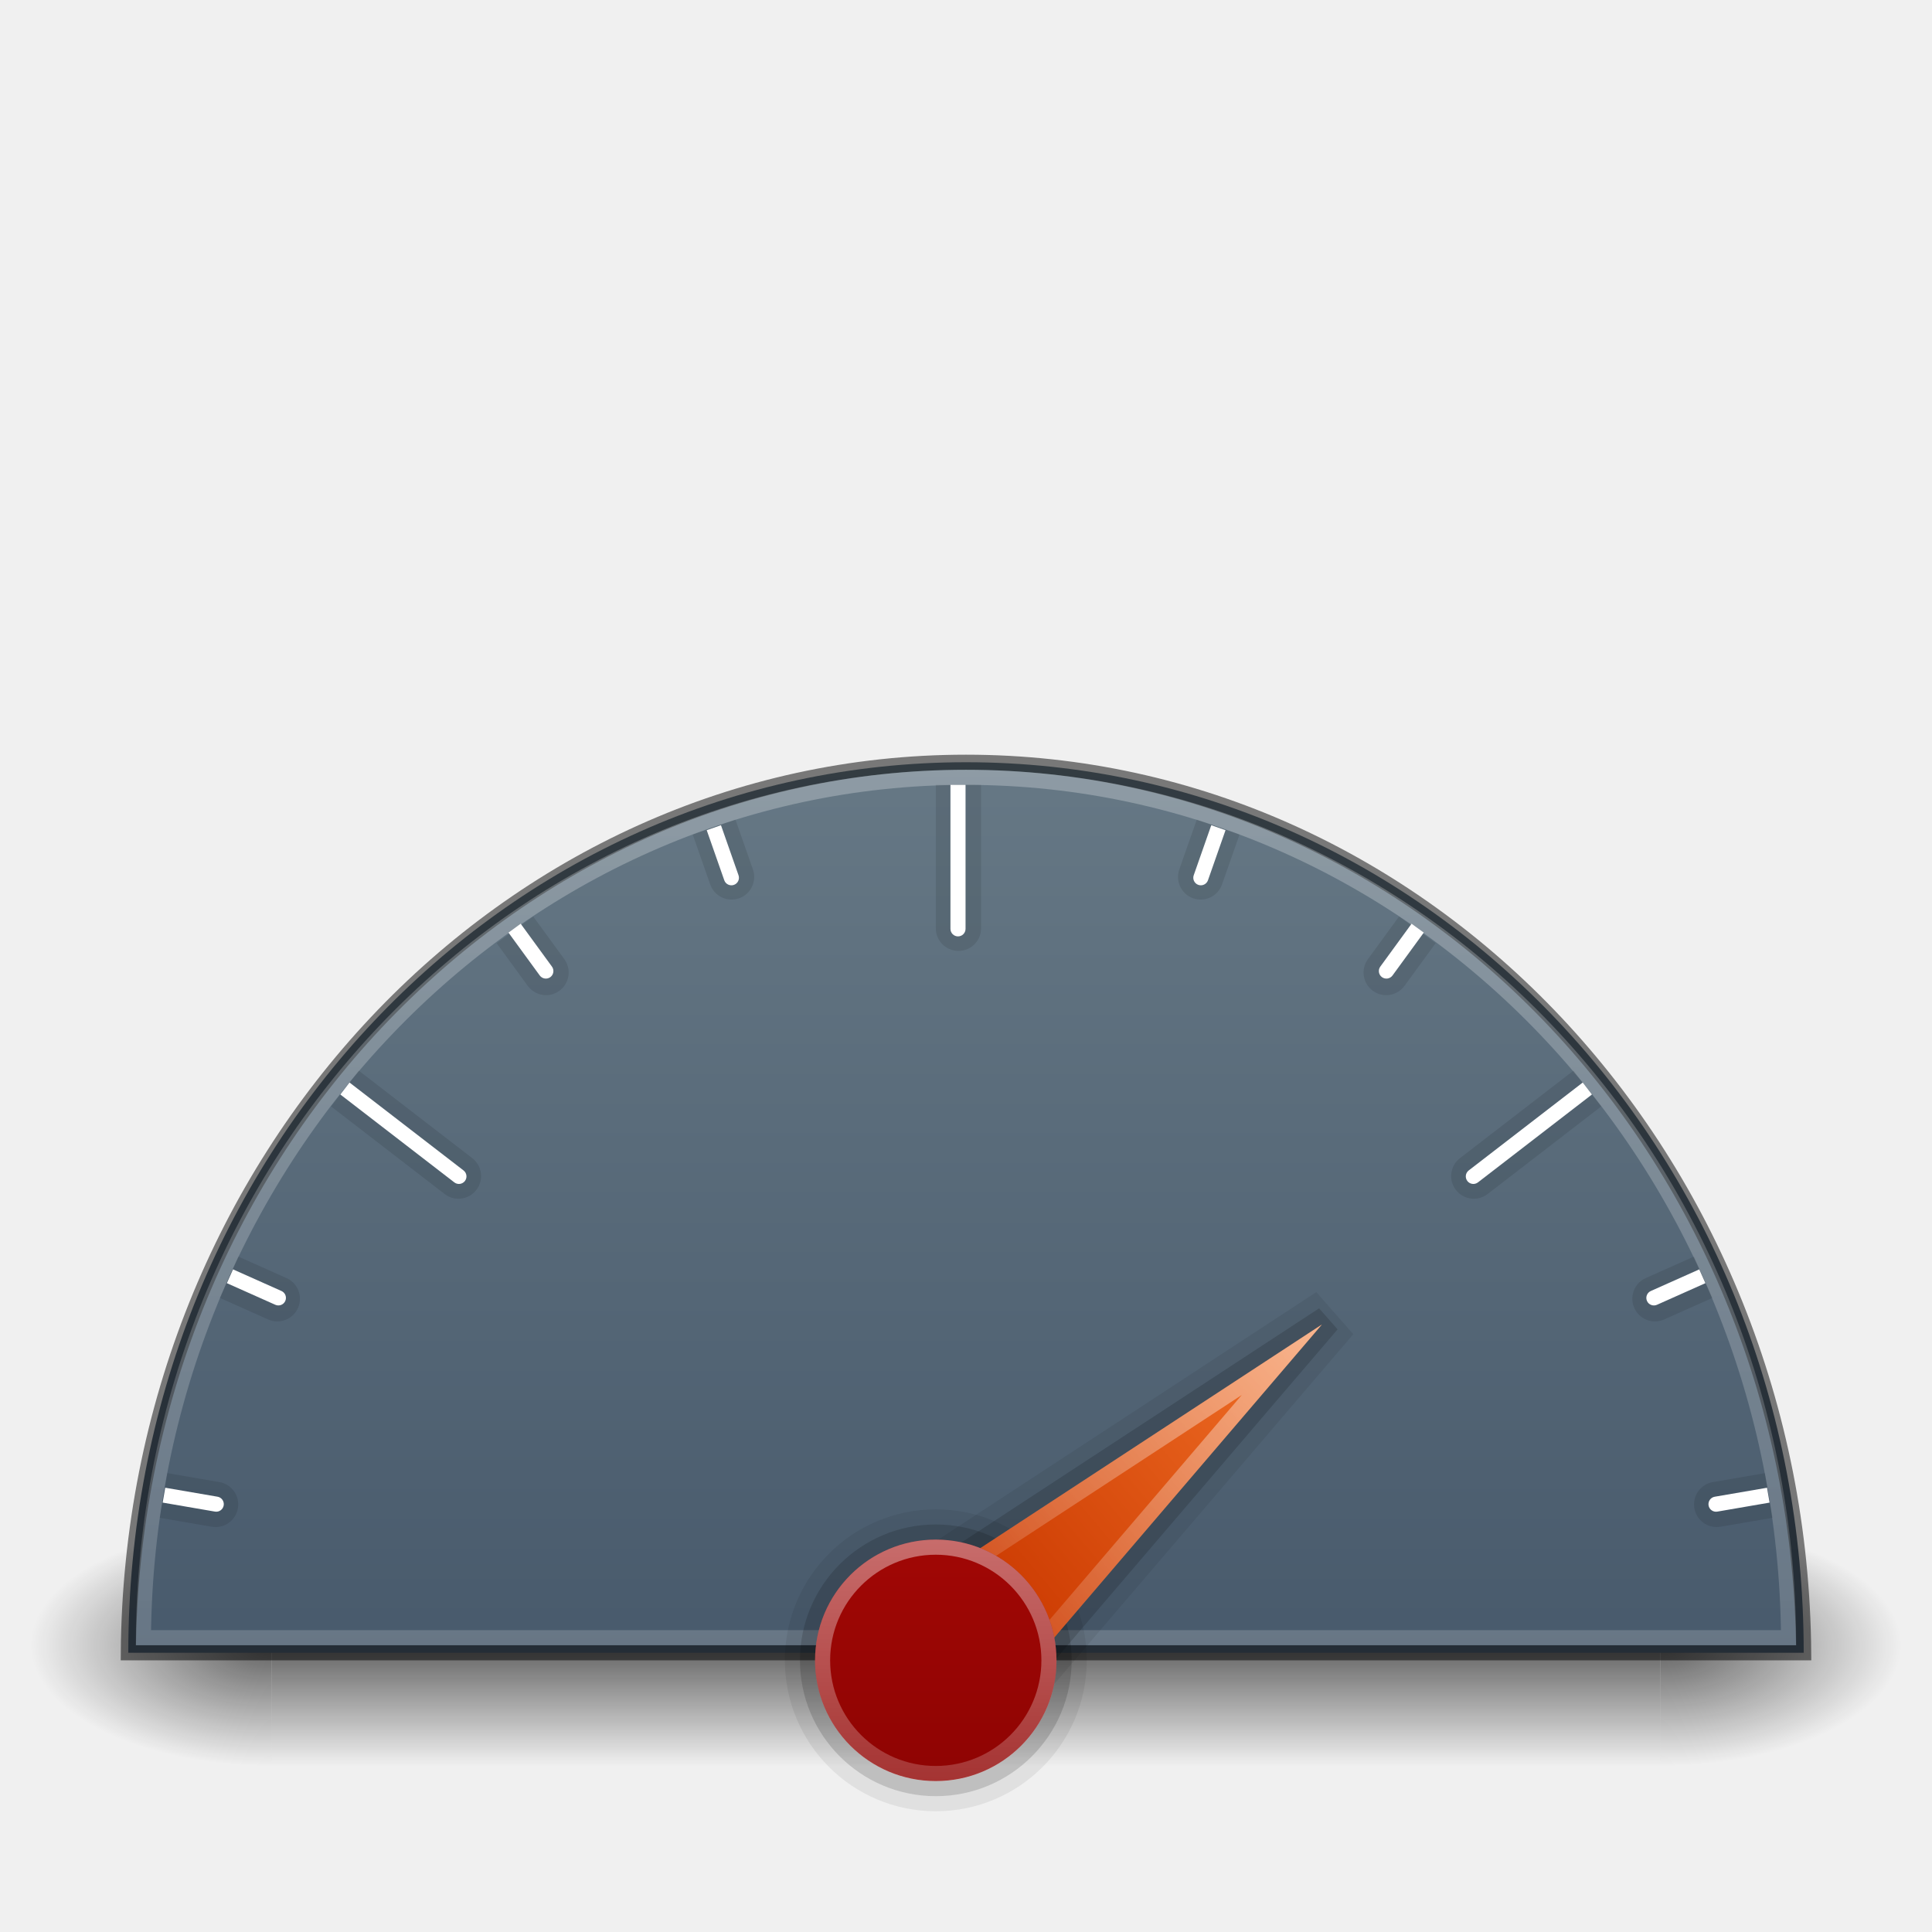
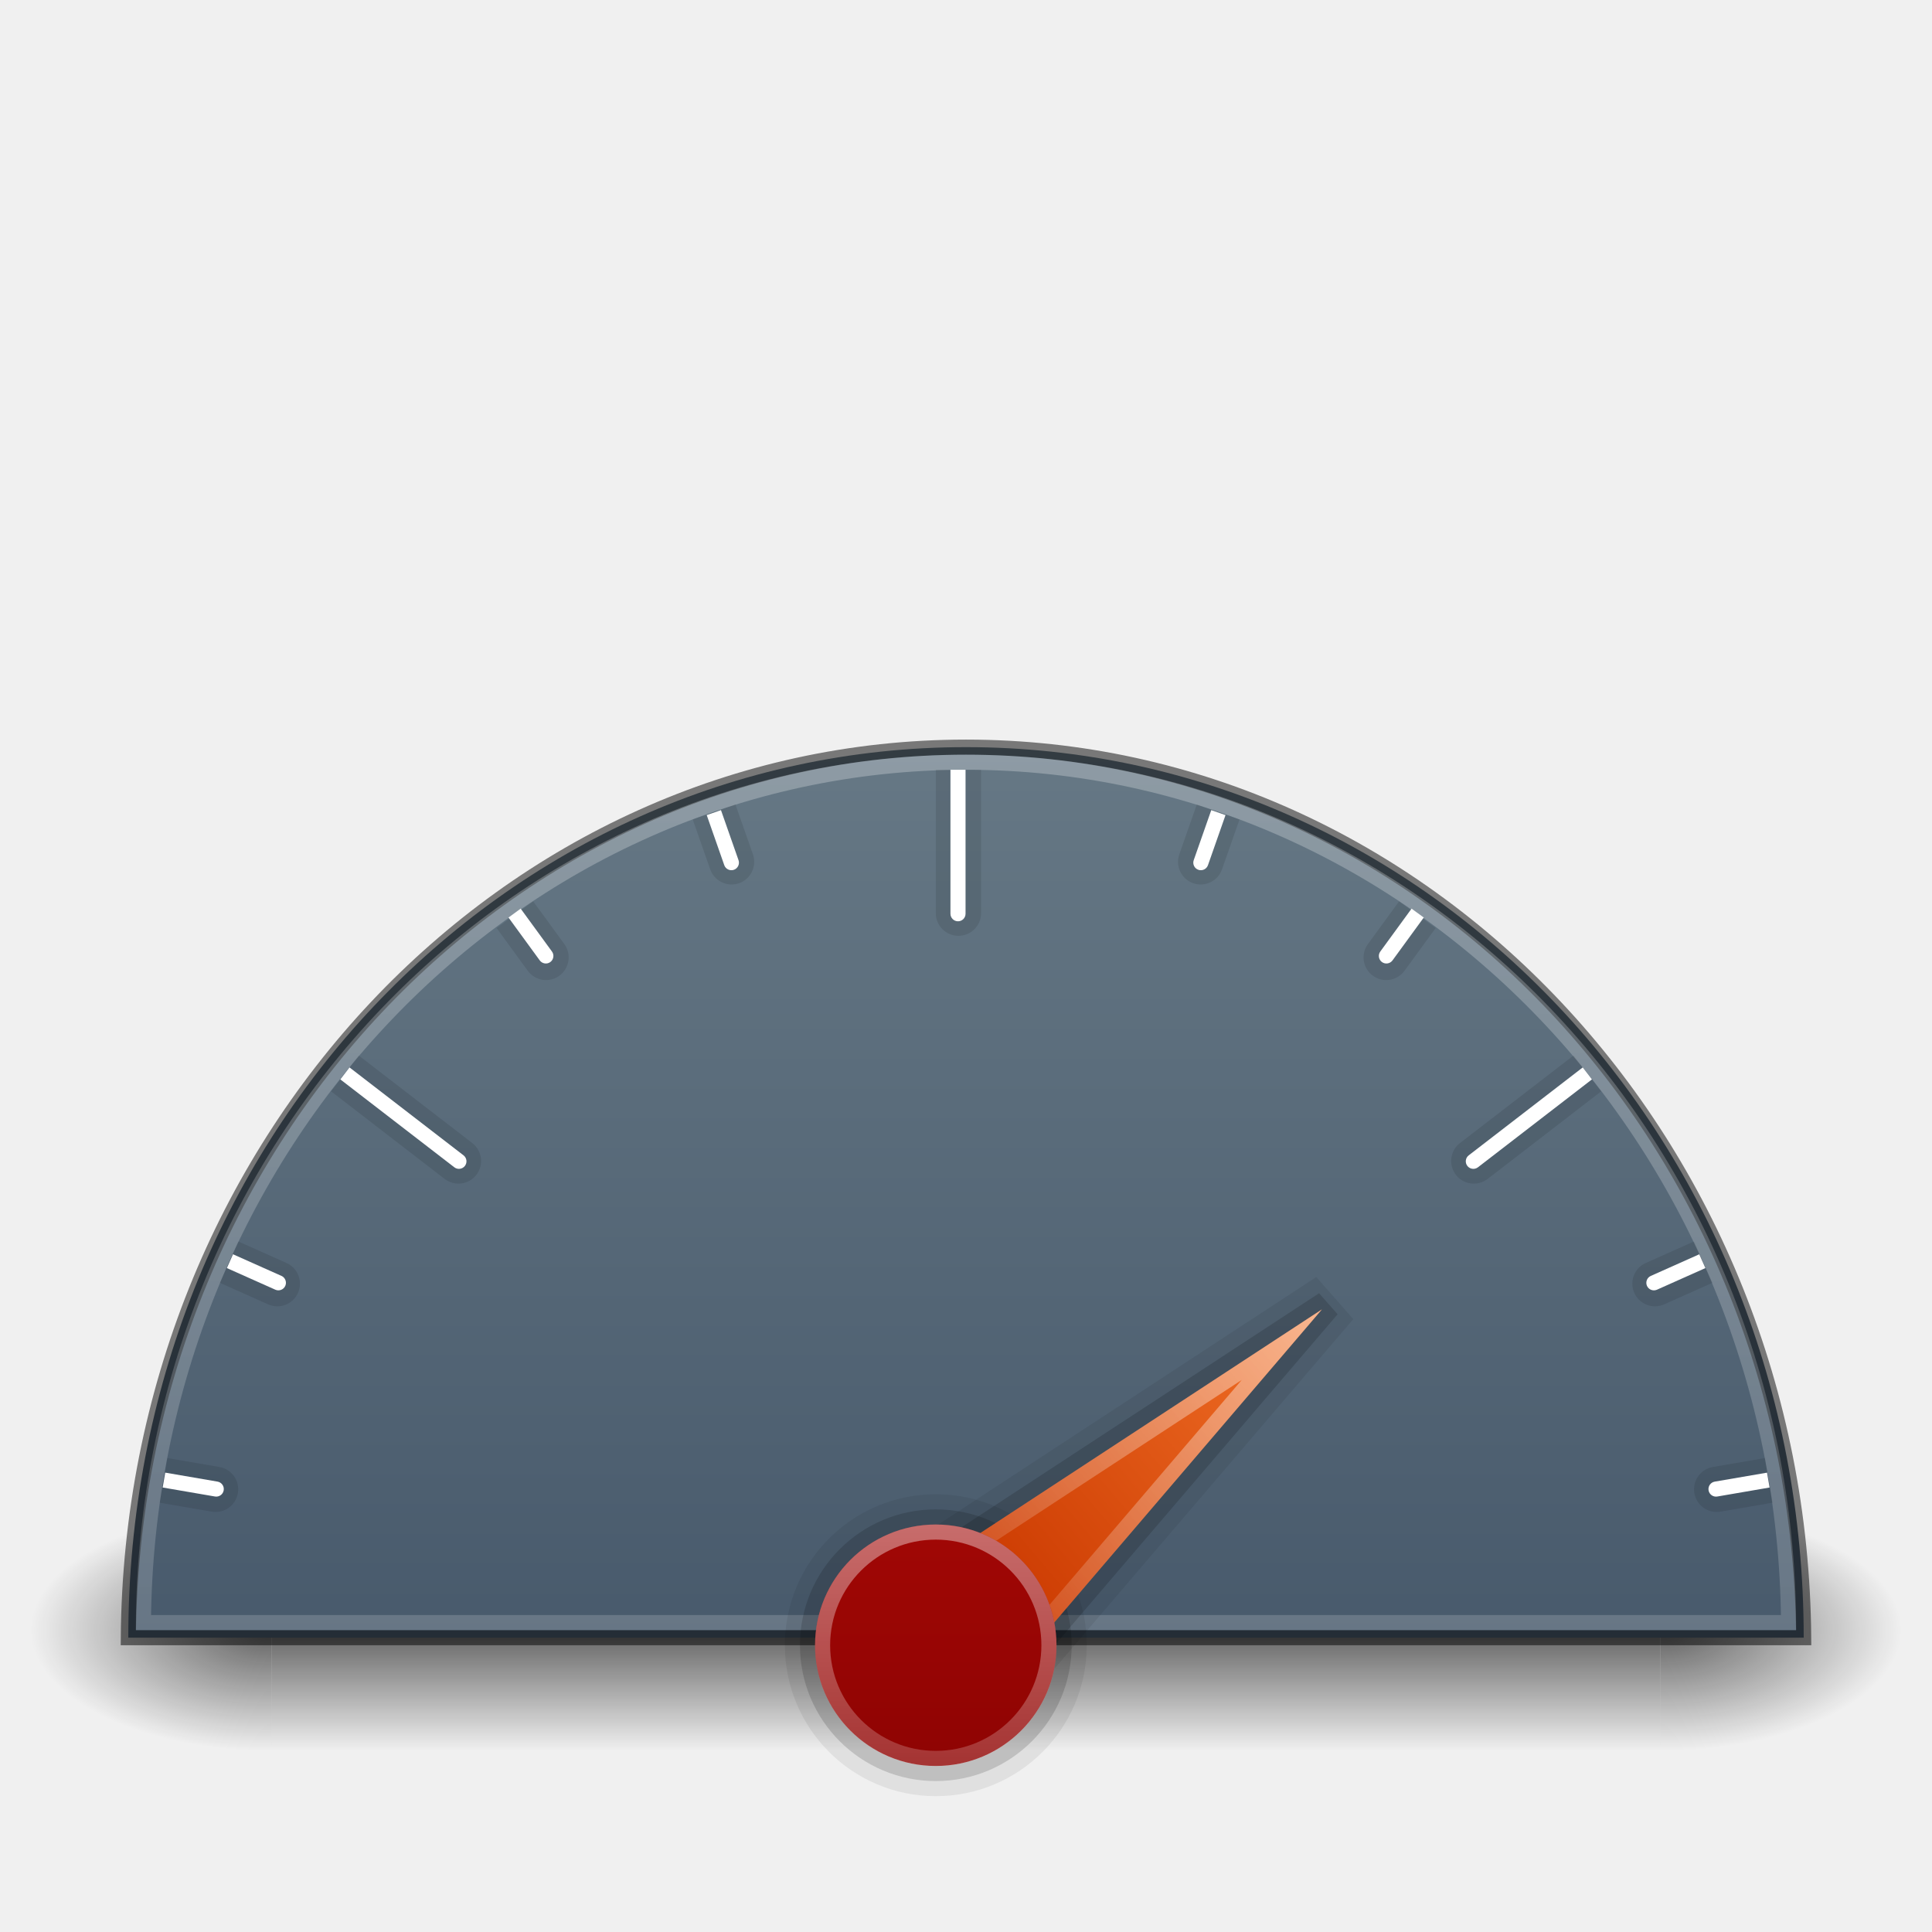
<svg xmlns="http://www.w3.org/2000/svg" width="128" height="128" viewBox="0 0 128 128" fill="none">
-   <rect x="18" y="101" width="92" height="16" fill="url(#paint0_linear)" />
-   <rect x="2" y="101" width="16" height="16" fill="url(#paint1_radial)" />
-   <rect width="16" height="16" transform="matrix(-1 0 0 1 126 101)" fill="url(#paint2_radial)" />
-   <path d="M64 50.5C33.348 50.5 8.5 76.639 8.5 109.5H119.5C119.5 76.639 94.652 50.5 64 50.5Z" fill="url(#paint3_linear)" />
-   <path d="M8.502 109.5C8.753 76.837 33.535 50.5 64 50.5C94.465 50.5 119.247 76.837 119.498 109.5H8.502Z" stroke="black" stroke-opacity="0.5" />
-   <path d="M9.502 108.5C9.757 76.949 34.083 51.5 64 51.5C93.917 51.5 118.243 76.949 118.498 108.5H9.502Z" stroke="url(#paint4_linear)" />
-   <path d="M62 52H65V61.5C65 62.328 64.328 63 63.5 63V63C62.672 63 62 62.328 62 61.5V52Z" fill="black" fill-opacity="0.1" />
-   <path d="M62.97 52H63.97V61.538C63.97 61.814 63.746 62.038 63.47 62.038V62.038C63.194 62.038 62.97 61.814 62.97 61.538V52Z" fill="white" />
-   <path d="M104.25 70.93L106.082 73.306L98.559 79.107C97.903 79.613 96.961 79.491 96.455 78.835V78.835C95.949 78.179 96.071 77.237 96.727 76.731L104.25 70.93Z" fill="black" fill-opacity="0.1" />
-   <path d="M104.86 71.72L105.471 72.512L97.918 78.336C97.699 78.504 97.385 78.464 97.216 78.245V78.245C97.048 78.026 97.088 77.713 97.307 77.544L104.86 71.72Z" fill="white" />
-   <path d="M79.29 54.3L82.121 55.292L80.963 58.595C80.689 59.377 79.833 59.789 79.052 59.515V59.515C78.27 59.241 77.858 58.385 78.132 57.603L79.29 54.3Z" fill="black" fill-opacity="0.1" />
-   <path d="M80.25 54.672L81.194 55.002L80.031 58.32C79.939 58.58 79.654 58.717 79.394 58.626V58.626C79.133 58.535 78.996 58.249 79.087 57.989L80.25 54.672Z" fill="white" />
-   <path d="M92.69 60.72L95.114 62.488L93.052 65.316C92.563 65.985 91.625 66.132 90.956 65.644V65.644C90.286 65.156 90.139 64.217 90.628 63.548L92.69 60.72Z" fill="black" fill-opacity="0.1" />
-   <path d="M93.52 61.2L94.328 61.789L92.257 64.629C92.094 64.852 91.781 64.901 91.558 64.739V64.739C91.335 64.576 91.286 64.263 91.449 64.04L93.52 61.2Z" fill="white" />
-   <path d="M112.23 83.25L113.453 85.99L110.257 87.416C109.5 87.754 108.613 87.414 108.276 86.658V86.658C107.938 85.901 108.277 85.014 109.034 84.677L112.23 83.25Z" fill="black" fill-opacity="0.1" />
-   <path d="M112.58 84.1L112.988 85.013L109.778 86.446C109.526 86.558 109.23 86.445 109.117 86.193V86.193C109.005 85.941 109.118 85.645 109.37 85.533L112.58 84.1Z" fill="white" />
-   <path d="M116.93 97.6L117.438 100.557L113.989 101.15C113.172 101.29 112.397 100.742 112.256 99.925V99.925C112.116 99.109 112.664 98.333 113.481 98.193L116.93 97.6Z" fill="black" fill-opacity="0.1" />
-   <path d="M117.07 98.567L117.239 99.552L113.775 100.148C113.503 100.194 113.244 100.012 113.197 99.74V99.74C113.151 99.468 113.333 99.209 113.605 99.162L117.07 98.567Z" fill="white" />
-   <path d="M23.767 70.93L21.936 73.306L29.459 79.107C30.114 79.612 31.056 79.491 31.562 78.835V78.835C32.068 78.179 31.946 77.237 31.29 76.731L23.767 70.93Z" fill="black" fill-opacity="0.1" />
-   <path d="M23.157 71.72L22.547 72.512L30.1 78.336C30.318 78.504 30.632 78.464 30.801 78.245V78.245C30.969 78.026 30.929 77.713 30.71 77.544L23.157 71.72Z" fill="white" />
-   <path d="M48.726 54.3L45.895 55.292L47.053 58.595C47.327 59.377 48.183 59.789 48.965 59.515V59.515C49.746 59.241 50.158 58.385 49.884 57.603L48.726 54.3Z" fill="black" fill-opacity="0.1" />
-   <path d="M47.766 54.672L46.822 55.002L47.985 58.32C48.077 58.58 48.362 58.717 48.622 58.626V58.626C48.883 58.535 49.02 58.249 48.929 57.989L47.766 54.672Z" fill="white" />
-   <path d="M35.326 60.719L32.903 62.487L34.965 65.315C35.453 65.984 36.391 66.131 37.06 65.643V65.643C37.73 65.155 37.877 64.216 37.389 63.547L35.326 60.719Z" fill="black" fill-opacity="0.1" />
-   <path d="M34.497 61.2L33.689 61.789L35.76 64.629C35.923 64.852 36.236 64.901 36.459 64.739V64.739C36.682 64.576 36.731 64.263 36.568 64.04L34.497 61.2Z" fill="white" />
-   <path d="M15.788 83.25L14.565 85.99L17.761 87.416C18.518 87.754 19.405 87.414 19.742 86.658V86.658C20.08 85.901 19.74 85.014 18.984 84.677L15.788 83.25Z" fill="black" fill-opacity="0.1" />
-   <path d="M15.438 84.099L15.031 85.013L18.24 86.445C18.492 86.558 18.788 86.445 18.901 86.192V86.192C19.013 85.94 18.9 85.645 18.648 85.532L15.438 84.099Z" fill="white" />
-   <path d="M11.088 97.6L10.58 100.557L14.029 101.15C14.845 101.29 15.621 100.742 15.761 99.925V99.925C15.902 99.109 15.354 98.333 14.537 98.193L11.088 97.6Z" fill="black" fill-opacity="0.1" />
-   <path d="M10.948 98.566L10.778 99.551L14.242 100.147C14.515 100.194 14.773 100.011 14.82 99.739V99.739C14.867 99.467 14.684 99.208 14.412 99.161L10.948 98.566Z" fill="white" />
-   <circle cx="62" cy="110" r="9" stroke="black" stroke-opacity="0.07" stroke-width="2" />
-   <circle cx="62" cy="110" r="8.5" stroke="black" stroke-opacity="0.15" />
-   <path d="M67.105 111.593L67.485 112.025L67.86 111.587L70.731 108.229L76.473 101.512L87.958 88.078L87.304 87.335L72.517 97.016L65.124 101.856L61.427 104.276L60.945 104.592L61.326 105.025L67.105 111.593Z" stroke="black" stroke-opacity="0.15" stroke-miterlimit="5.016" />
-   <path d="M68.165 110.244L68.926 111.109L69.676 110.233L71.111 108.554L76.853 101.837L88.338 88.403L87.03 86.916L72.243 96.597L64.85 101.438L63.002 102.648L62.037 103.279L62.799 104.145L68.165 110.244Z" stroke="black" stroke-opacity="0.07" stroke-width="2" stroke-miterlimit="5.016" />
-   <path d="M64.609 114.621L58.005 107.115L87.578 87.753L64.609 114.621Z" fill="url(#paint5_linear)" />
-   <path d="M64.603 113.858L58.761 107.217L84.924 90.088L64.603 113.858Z" stroke="url(#paint6_linear)" stroke-miterlimit="16" />
-   <circle cx="61.997" cy="110.002" r="7.998" fill="url(#paint7_linear)" />
-   <circle cx="61.997" cy="110.002" r="7.498" stroke="url(#paint8_linear)" />
+   <rect x="18" y="100" width="92" height="16" fill="url(#paint0_linear)" />
+   <rect x="2" y="100" width="16" height="16" fill="url(#paint1_radial)" />
+   <rect width="16" height="16" transform="matrix(-1 0 0 1 126 100)" fill="url(#paint2_radial)" />
+   <path d="M64 49.5C33.348 49.5 8.5 75.639 8.5 108.5H119.5C119.5 75.639 94.652 49.5 64 49.5Z" fill="url(#paint3_linear)" />
+   <path d="M8.502 108.5C8.753 75.837 33.535 49.5 64 49.5C94.465 49.5 119.247 75.837 119.498 108.5H8.502Z" stroke="black" stroke-opacity="0.5" />
+   <path d="M9.502 107.5C9.757 75.949 34.083 50.5 64 50.5C93.917 50.5 118.243 75.949 118.498 107.5H9.502Z" stroke="url(#paint4_linear)" />
+   <path d="M62 51H65V60.5C65 61.328 64.328 62 63.5 62V62C62.672 62 62 61.328 62 60.5V51Z" fill="black" fill-opacity="0.1" />
+   <path d="M62.97 51H63.97V60.538C63.97 60.814 63.746 61.038 63.47 61.038V61.038C63.194 61.038 62.97 60.814 62.97 60.538V51Z" fill="white" />
+   <path d="M104.25 69.93L106.082 72.306L98.559 78.107C97.903 78.613 96.961 78.491 96.455 77.835V77.835C95.949 77.179 96.071 76.237 96.727 75.731L104.25 69.93Z" fill="black" fill-opacity="0.1" />
+   <path d="M104.86 70.72L105.471 71.512L97.918 77.336C97.699 77.504 97.385 77.464 97.216 77.245V77.245C97.048 77.026 97.088 76.713 97.307 76.544L104.86 70.72Z" fill="white" />
+   <path d="M79.29 53.3L82.121 54.292L80.963 57.595C80.689 58.377 79.833 58.789 79.052 58.515V58.515C78.27 58.241 77.858 57.385 78.132 56.603L79.29 53.3Z" fill="black" fill-opacity="0.1" />
+   <path d="M80.25 53.672L81.194 54.002L80.031 57.32C79.939 57.58 79.654 57.717 79.394 57.626V57.626C79.133 57.535 78.996 57.249 79.087 56.989L80.25 53.672Z" fill="white" />
+   <path d="M92.69 59.72L95.114 61.488L93.052 64.316C92.563 64.985 91.625 65.132 90.956 64.644V64.644C90.286 64.156 90.139 63.217 90.628 62.548L92.69 59.72Z" fill="black" fill-opacity="0.1" />
+   <path d="M93.52 60.2L94.328 60.789L92.257 63.629C92.094 63.852 91.781 63.901 91.558 63.739V63.739C91.335 63.576 91.286 63.263 91.449 63.04L93.52 60.2Z" fill="white" />
+   <path d="M112.23 82.25L113.453 84.99L110.257 86.416C109.5 86.754 108.613 86.414 108.276 85.658V85.658C107.938 84.901 108.277 84.014 109.034 83.677L112.23 82.25Z" fill="black" fill-opacity="0.1" />
+   <path d="M112.58 83.1L112.988 84.013L109.778 85.446C109.526 85.558 109.23 85.445 109.117 85.193V85.193C109.005 84.941 109.118 84.645 109.37 84.533L112.58 83.1Z" fill="white" />
+   <path d="M116.93 96.6L117.438 99.557L113.989 100.15C113.172 100.29 112.397 99.742 112.256 98.925V98.925C112.116 98.109 112.664 97.333 113.481 97.193L116.93 96.6Z" fill="black" fill-opacity="0.1" />
+   <path d="M117.07 97.567L117.239 98.552L113.775 99.148C113.503 99.195 113.244 99.012 113.197 98.74V98.74C113.151 98.468 113.333 98.209 113.605 98.162L117.07 97.567Z" fill="white" />
+   <path d="M23.767 69.93L21.936 72.306L29.459 78.107C30.114 78.612 31.056 78.491 31.562 77.835V77.835C32.068 77.179 31.946 76.237 31.29 75.731L23.767 69.93Z" fill="black" fill-opacity="0.1" />
+   <path d="M23.157 70.72L22.547 71.512L30.1 77.336C30.318 77.504 30.632 77.464 30.801 77.245V77.245C30.969 77.026 30.929 76.713 30.71 76.544L23.157 70.72Z" fill="white" />
+   <path d="M48.726 53.3L45.895 54.292L47.053 57.595C47.327 58.377 48.183 58.789 48.965 58.515V58.515C49.746 58.241 50.158 57.385 49.884 56.603L48.726 53.3Z" fill="black" fill-opacity="0.1" />
+   <path d="M47.766 53.672L46.822 54.002L47.985 57.32C48.077 57.58 48.362 57.717 48.622 57.626V57.626C48.883 57.535 49.02 57.249 48.929 56.989L47.766 53.672Z" fill="white" />
+   <path d="M35.326 59.719L32.903 61.487L34.965 64.315C35.453 64.984 36.391 65.131 37.06 64.643V64.643C37.73 64.155 37.877 63.216 37.389 62.547L35.326 59.719Z" fill="black" fill-opacity="0.1" />
+   <path d="M34.497 60.2L33.689 60.789L35.76 63.629C35.923 63.852 36.236 63.901 36.459 63.739V63.739C36.682 63.576 36.731 63.263 36.568 63.04L34.497 60.2Z" fill="white" />
+   <path d="M15.788 82.25L14.565 84.99L17.761 86.416C18.518 86.754 19.405 86.414 19.742 85.658V85.658C20.08 84.901 19.74 84.014 18.984 83.677L15.788 82.25Z" fill="black" fill-opacity="0.1" />
+   <path d="M15.438 83.099L15.031 84.013L18.24 85.445C18.492 85.558 18.788 85.445 18.901 85.192V85.192C19.013 84.94 18.9 84.645 18.648 84.532L15.438 83.099Z" fill="white" />
+   <path d="M11.088 96.6L10.58 99.557L14.029 100.15C14.845 100.29 15.621 99.742 15.761 98.925V98.925C15.902 98.109 15.354 97.333 14.537 97.193L11.088 96.6Z" fill="black" fill-opacity="0.1" />
+   <path d="M10.948 97.566L10.778 98.551L14.242 99.147C14.515 99.194 14.773 99.011 14.82 98.739V98.739C14.867 98.467 14.684 98.208 14.412 98.161L10.948 97.566Z" fill="white" />
+   <circle cx="62" cy="109" r="9" stroke="black" stroke-opacity="0.07" stroke-width="2" />
+   <circle cx="62" cy="109" r="8.5" stroke="black" stroke-opacity="0.15" />
+   <path d="M67.105 110.593L67.485 111.025L67.86 110.587L70.731 107.229L76.473 100.512L87.958 87.078L87.304 86.335L72.517 96.016L65.124 100.856L61.427 103.276L60.945 103.592L61.326 104.025L67.105 110.593Z" stroke="black" stroke-opacity="0.15" stroke-miterlimit="5.016" />
+   <path d="M68.165 109.244L68.926 110.109L69.676 109.233L71.111 107.554L76.853 100.837L88.338 87.403L87.03 85.916L72.243 95.597L64.85 100.438L63.002 101.648L62.037 102.279L62.799 103.145L68.165 109.244Z" stroke="black" stroke-opacity="0.07" stroke-width="2" stroke-miterlimit="5.016" />
+   <path d="M64.609 113.621L58.005 106.115L87.578 86.753L64.609 113.621Z" fill="url(#paint5_linear)" />
+   <path d="M64.603 112.858L58.761 106.217L84.924 89.088L64.603 112.858Z" stroke="url(#paint6_linear)" stroke-miterlimit="16" />
+   <circle cx="61.997" cy="109.002" r="7.998" fill="url(#paint7_linear)" />
+   <circle cx="61.997" cy="109.002" r="7.498" stroke="url(#paint8_linear)" />
  <defs>
-     <linearGradient id="paint0_linear" x1="64" y1="101" x2="64" y2="117" gradientUnits="userSpaceOnUse">
+     <linearGradient id="paint0_linear" x1="64" y1="100" x2="64" y2="116" gradientUnits="userSpaceOnUse">
      <stop stop-opacity="0" />
      <stop offset="0.492" stop-opacity="0.6" />
      <stop offset="1" stop-opacity="0" />
    </linearGradient>
-     <radialGradient id="paint1_radial" cx="0" cy="0" r="1" gradientUnits="userSpaceOnUse" gradientTransform="translate(18 109) rotate(-180) scale(16 8)">
+     <radialGradient id="paint1_radial" cx="0" cy="0" r="1" gradientUnits="userSpaceOnUse" gradientTransform="translate(18 108) rotate(-180) scale(16 8)">
      <stop stop-opacity="0.6" />
      <stop offset="1" stop-opacity="0" />
    </radialGradient>
    <radialGradient id="paint2_radial" cx="0" cy="0" r="1" gradientUnits="userSpaceOnUse" gradientTransform="translate(16 8) rotate(-180) scale(16 8)">
      <stop stop-opacity="0.6" />
      <stop offset="1" stop-opacity="0" />
    </radialGradient>
-     <linearGradient id="paint3_linear" x1="64" y1="50.5" x2="64" y2="109.5" gradientUnits="userSpaceOnUse">
+     <linearGradient id="paint3_linear" x1="64" y1="49.5" x2="64" y2="108.5" gradientUnits="userSpaceOnUse">
      <stop stop-color="#667885" />
      <stop offset="1" stop-color="#485A6C" />
    </linearGradient>
-     <linearGradient id="paint4_linear" x1="64" y1="51" x2="64" y2="109" gradientUnits="userSpaceOnUse">
+     <linearGradient id="paint4_linear" x1="64" y1="50" x2="64" y2="108" gradientUnits="userSpaceOnUse">
      <stop stop-color="white" stop-opacity="0.26" />
      <stop offset="1" stop-color="white" stop-opacity="0.17" />
    </linearGradient>
-     <linearGradient id="paint5_linear" x1="87.578" y1="87.753" x2="65.996" y2="106.003" gradientUnits="userSpaceOnUse">
+     <linearGradient id="paint5_linear" x1="87.578" y1="86.753" x2="65.996" y2="105.003" gradientUnits="userSpaceOnUse">
      <stop stop-color="#F37329" />
      <stop offset="1" stop-color="#CC3B02" />
    </linearGradient>
-     <linearGradient id="paint6_linear" x1="87.578" y1="87.753" x2="61.307" y2="110.868" gradientUnits="userSpaceOnUse">
+     <linearGradient id="paint6_linear" x1="87.578" y1="86.753" x2="61.307" y2="109.868" gradientUnits="userSpaceOnUse">
      <stop stop-color="white" stop-opacity="0.48" />
      <stop offset="1" stop-color="white" stop-opacity="0.03" />
    </linearGradient>
-     <linearGradient id="paint7_linear" x1="61.997" y1="102.004" x2="61.997" y2="135.997" gradientUnits="userSpaceOnUse">
+     <linearGradient id="paint7_linear" x1="61.997" y1="101.004" x2="61.997" y2="134.997" gradientUnits="userSpaceOnUse">
      <stop stop-color="#A10705" />
      <stop offset="1" stop-color="#7A0000" />
    </linearGradient>
-     <linearGradient id="paint8_linear" x1="61.997" y1="102.004" x2="61.997" y2="118.001" gradientUnits="userSpaceOnUse">
+     <linearGradient id="paint8_linear" x1="61.997" y1="101.004" x2="61.997" y2="117.001" gradientUnits="userSpaceOnUse">
      <stop stop-color="white" stop-opacity="0.41" />
      <stop offset="1" stop-color="white" stop-opacity="0.19" />
    </linearGradient>
  </defs>
</svg>
